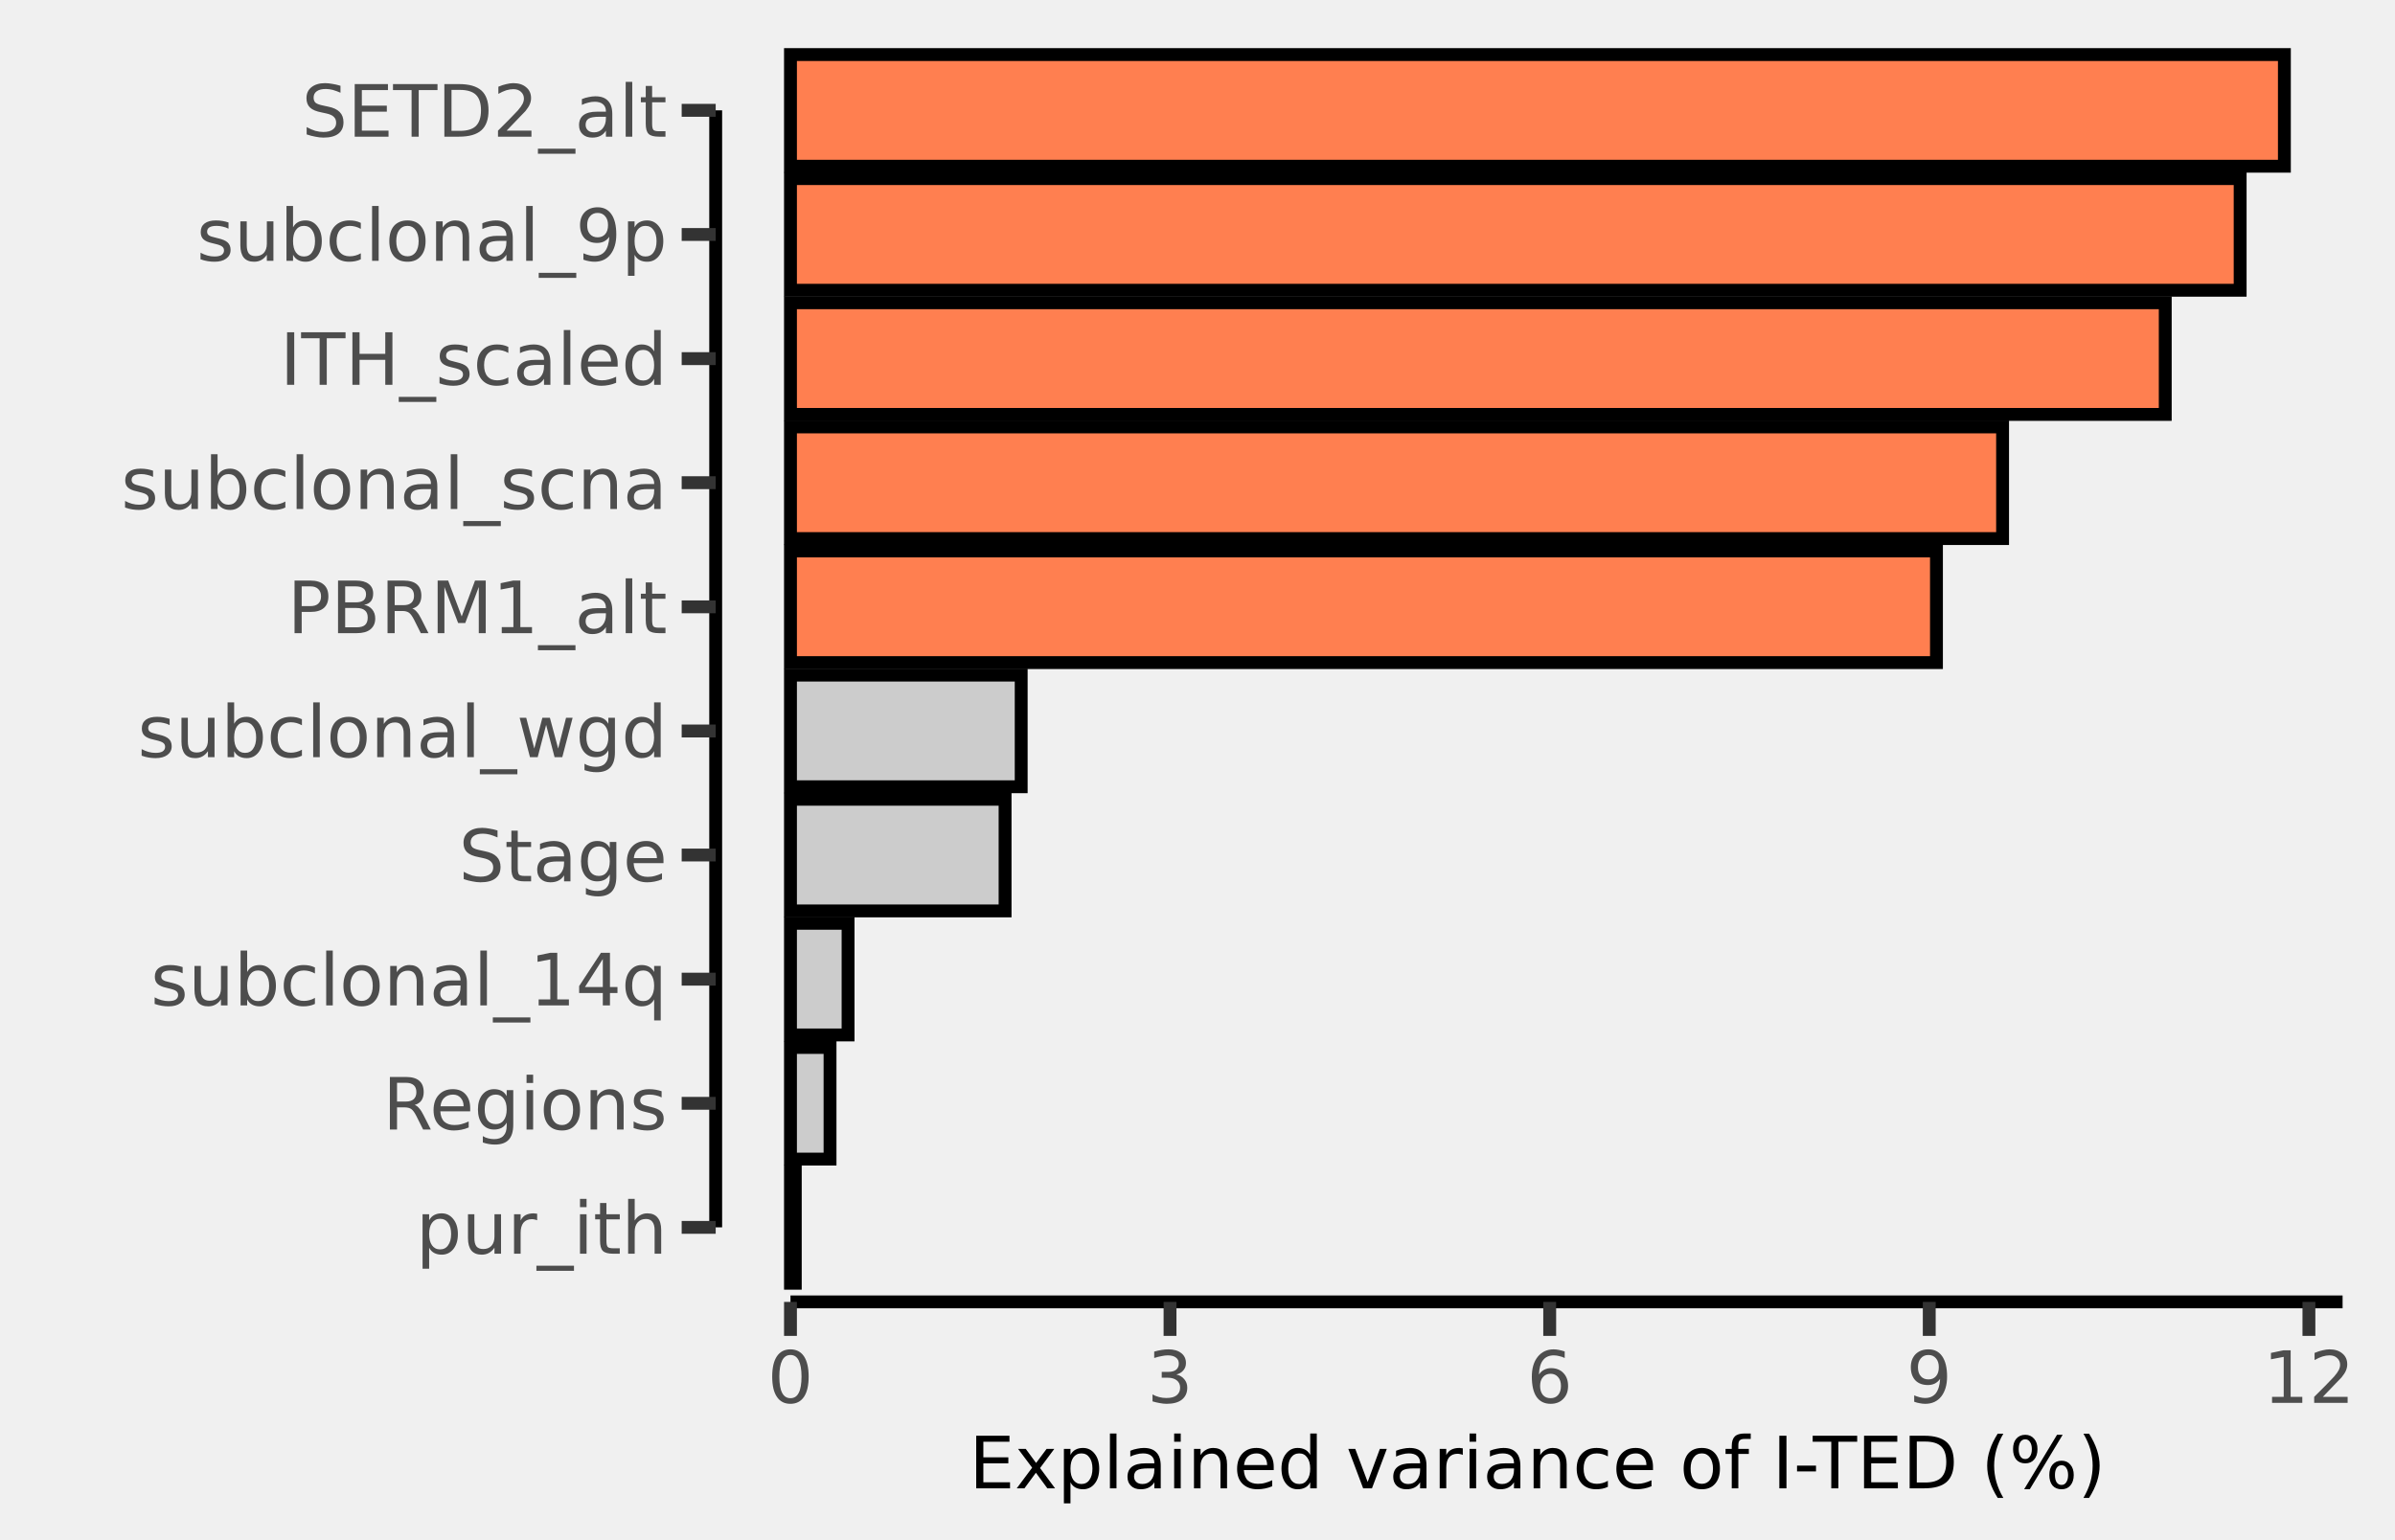
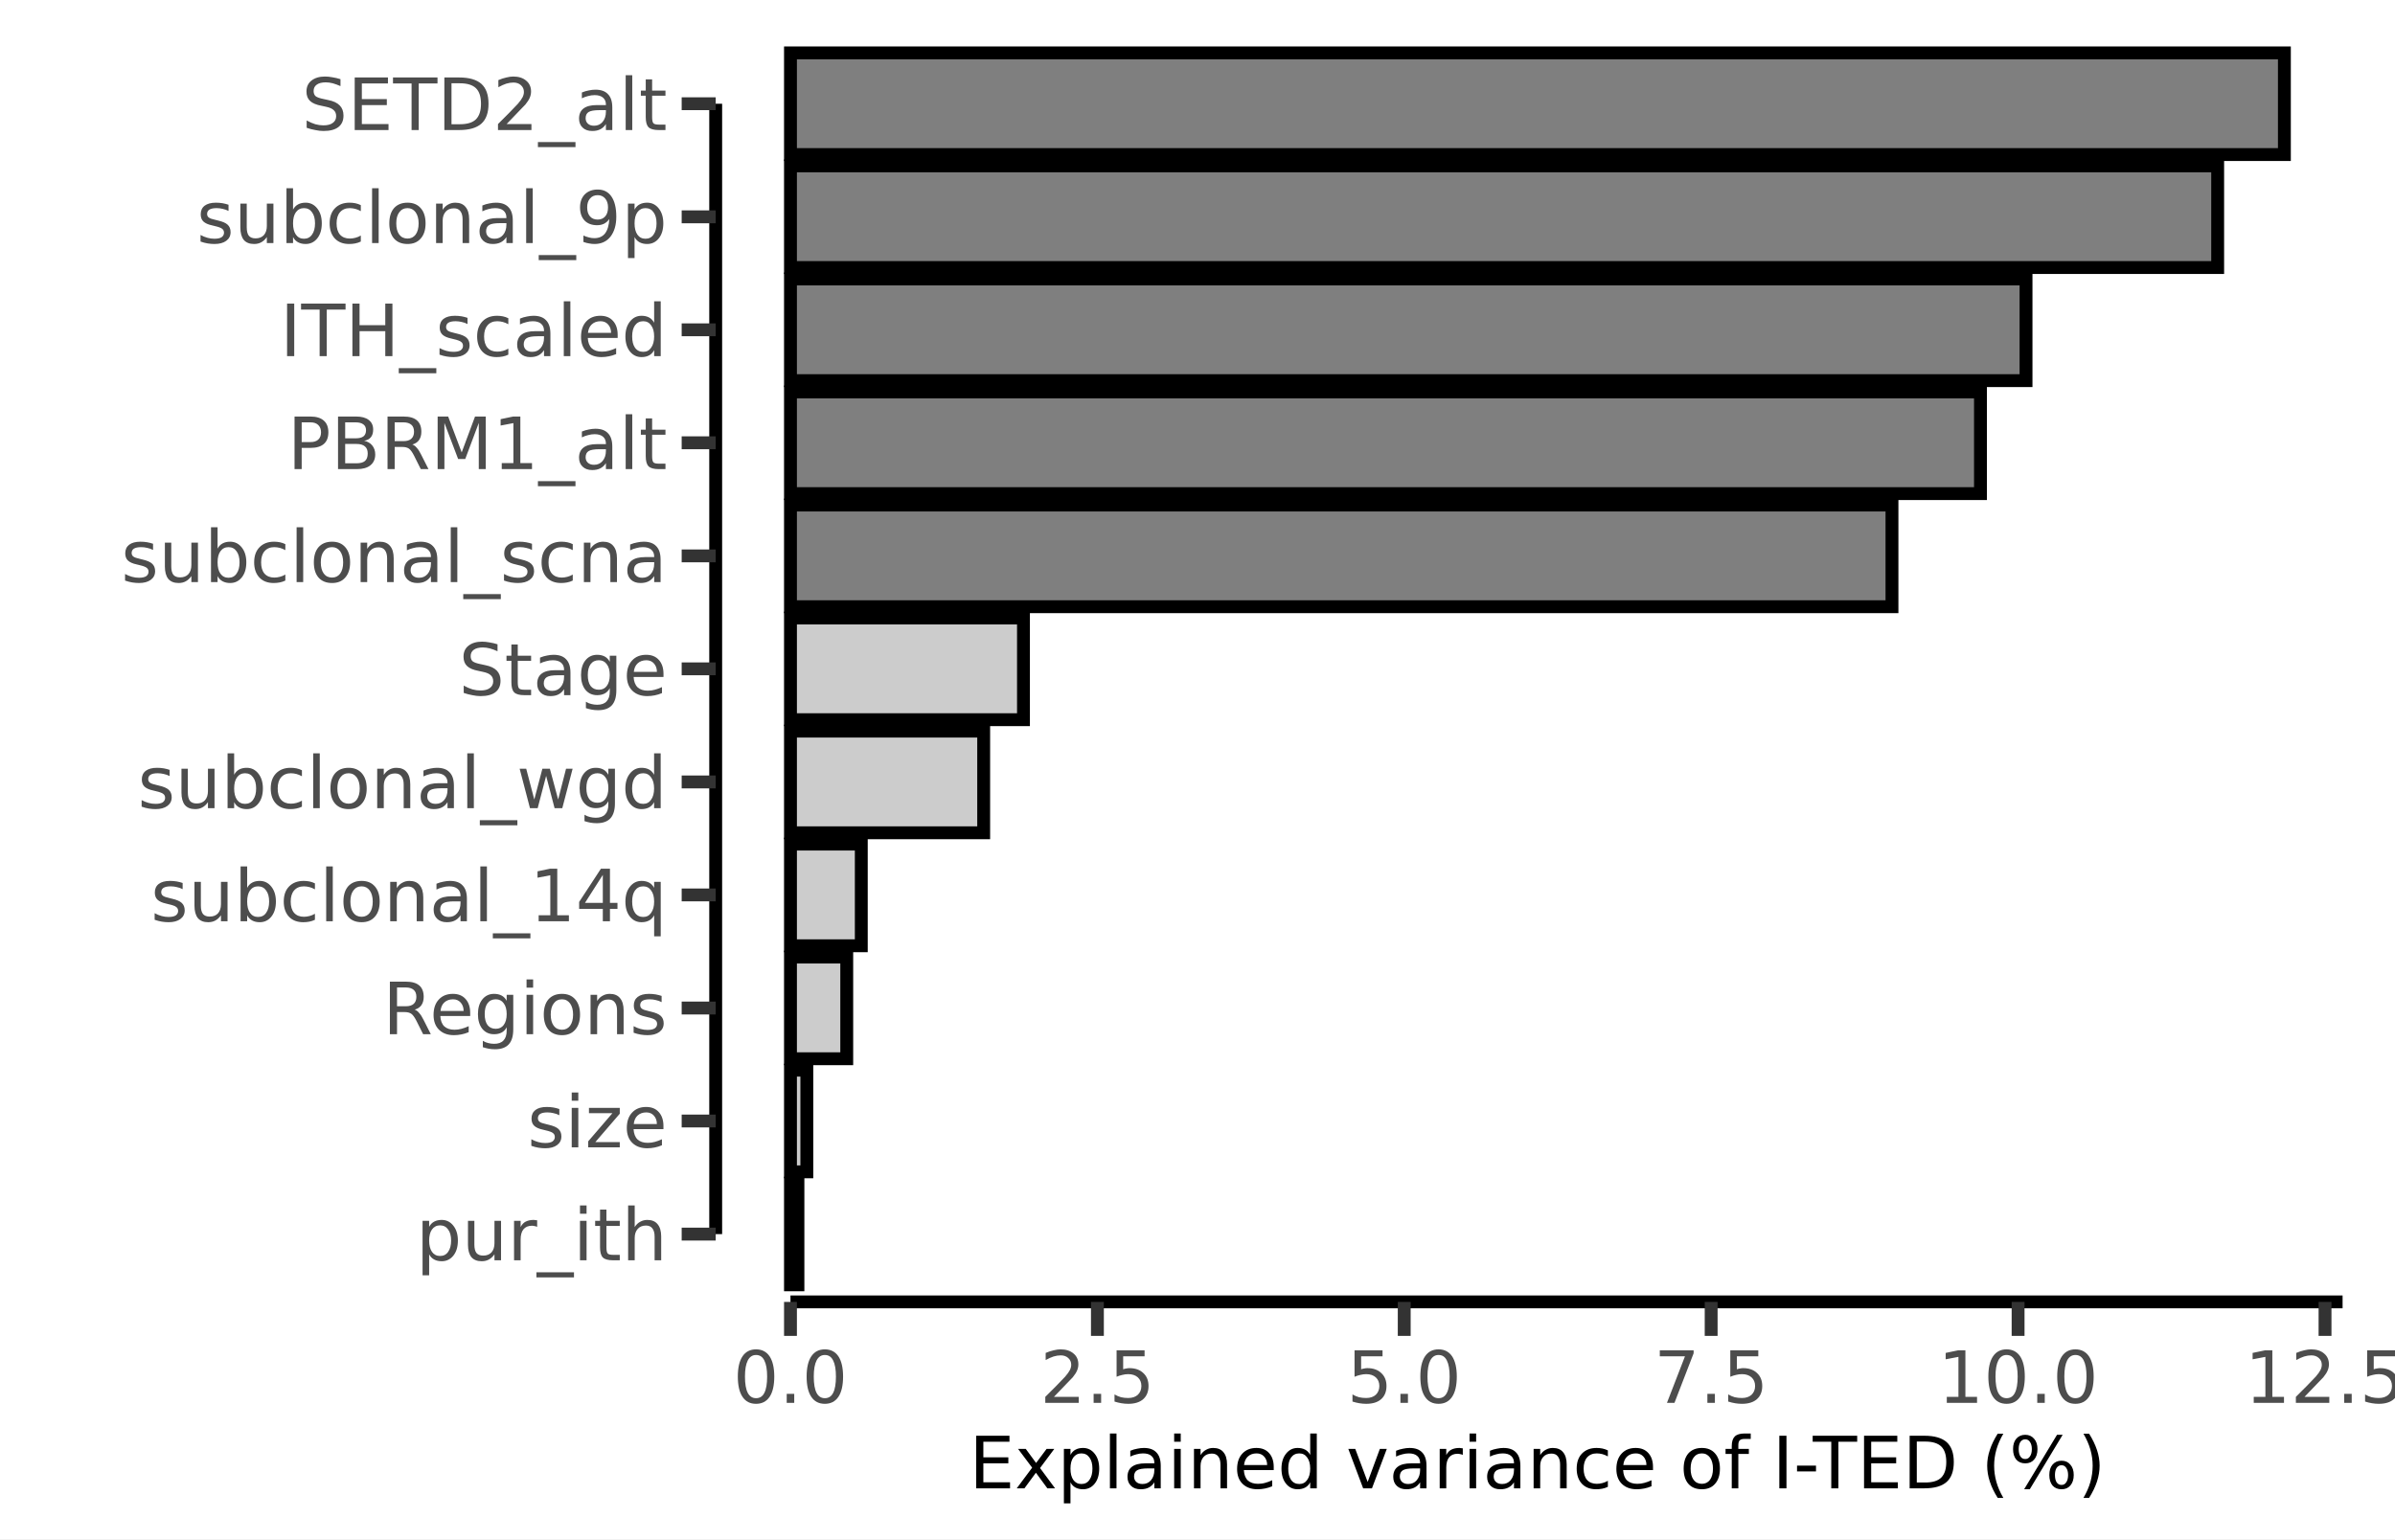
<svg xmlns="http://www.w3.org/2000/svg" class="svglite" width="199.21pt" height="128.06pt" viewBox="0 0 199.21 128.06">
  <defs>
    <style type="text/css">
    .svglite line, .svglite polyline, .svglite polygon, .svglite path, .svglite rect, .svglite circle {
      fill: none;
      stroke: #000000;
      stroke-linecap: round;
      stroke-linejoin: round;
      stroke-miterlimit: 10.00;
    }
    .svglite text {
      white-space: pre;
    }
  </style>
  </defs>
-   <rect width="100%" height="100%" style="stroke: none; fill: none;" />
+   <rect width="100%" height="100%" style="stroke: none; fill: #FFFFFF;" />
  <defs>
    <clipPath id="cpMC4wMHwxOTkuMjF8MC4wMHwxMjguMDY=">
      <rect x="0.00" y="0.00" width="199.21" height="128.06" />
    </clipPath>
  </defs>
  <g clip-path="url(#cpMC4wMHwxOTkuMjF8MC4wMHwxMjguMDY=)">
- </g>
+     <rect x="0" y="0.00" width="199.21" height="128.06" style="stroke-width: 0.58; stroke: none; fill: #FFFFFF;" />
+   </g>
  <defs>
    <clipPath id="cpNTkuNTN8MTk2LjIyfDIuOTl8MTA4LjMy">
      <rect x="59.53" y="2.99" width="136.69" height="105.33" />
    </clipPath>
  </defs>
  <g clip-path="url(#cpNTkuNTN8MTk2LjIyfDIuOTl8MTA4LjMy)">
-     <rect x="65.75" y="97.48" width="0.40" height="9.29" style="stroke-width: 1.07; stroke-linecap: butt; stroke-linejoin: miter; fill: #CCCCCC;" />
-     <rect x="65.75" y="87.15" width="3.29" height="9.29" style="stroke-width: 1.07; stroke-linecap: butt; stroke-linejoin: miter; fill: #CCCCCC;" />
-     <rect x="65.75" y="76.82" width="4.79" height="9.29" style="stroke-width: 1.07; stroke-linecap: butt; stroke-linejoin: miter; fill: #CCCCCC;" />
-     <rect x="65.75" y="66.50" width="17.85" height="9.29" style="stroke-width: 1.07; stroke-linecap: butt; stroke-linejoin: miter; fill: #CCCCCC;" />
-     <rect x="65.75" y="56.17" width="19.19" height="9.29" style="stroke-width: 1.07; stroke-linecap: butt; stroke-linejoin: miter; fill: #CCCCCC;" />
-     <rect x="65.75" y="45.84" width="95.32" height="9.29" style="stroke-width: 1.07; stroke-linecap: butt; stroke-linejoin: miter; fill: #FF7F50;" />
-     <rect x="65.75" y="35.52" width="100.82" height="9.29" style="stroke-width: 1.07; stroke-linecap: butt; stroke-linejoin: miter; fill: #FF7F50;" />
-     <rect x="65.75" y="25.19" width="114.35" height="9.29" style="stroke-width: 1.07; stroke-linecap: butt; stroke-linejoin: miter; fill: #FF7F50;" />
-     <rect x="65.75" y="14.86" width="120.58" height="9.29" style="stroke-width: 1.07; stroke-linecap: butt; stroke-linejoin: miter; fill: #FF7F50;" />
-     <rect x="65.75" y="4.54" width="124.26" height="9.29" style="stroke-width: 1.07; stroke-linecap: butt; stroke-linejoin: miter; fill: #FF7F50;" />
+     <rect x="59.53" y="2.99" width="136.69" height="105.33" style="stroke-width: 0.58; stroke: none; fill: #FFFFFF;" />
+     <rect x="65.75" y="98.44" width="0.62" height="8.46" style="stroke-width: 1.07; stroke-linecap: butt; stroke-linejoin: miter; fill: #CCCCCC;" />
+     <rect x="65.75" y="89.04" width="1.36" height="8.46" style="stroke-width: 1.07; stroke-linecap: butt; stroke-linejoin: miter; fill: #CCCCCC;" />
+     <rect x="65.75" y="79.63" width="4.68" height="8.46" style="stroke-width: 1.07; stroke-linecap: butt; stroke-linejoin: miter; fill: #CCCCCC;" />
+     <rect x="65.75" y="70.23" width="5.89" height="8.46" style="stroke-width: 1.07; stroke-linecap: butt; stroke-linejoin: miter; fill: #CCCCCC;" />
+     <rect x="65.75" y="60.83" width="16.07" height="8.46" style="stroke-width: 1.07; stroke-linecap: butt; stroke-linejoin: miter; fill: #CCCCCC;" />
+     <rect x="65.75" y="51.42" width="19.38" height="8.46" style="stroke-width: 1.07; stroke-linecap: butt; stroke-linejoin: miter; fill: #CCCCCC;" />
+     <rect x="65.75" y="42.02" width="91.62" height="8.46" style="stroke-width: 1.07; stroke-linecap: butt; stroke-linejoin: miter; fill: #7F7F7F;" />
+     <rect x="65.75" y="32.61" width="98.98" height="8.46" style="stroke-width: 1.07; stroke-linecap: butt; stroke-linejoin: miter; fill: #7F7F7F;" />
+     <rect x="65.75" y="23.21" width="102.77" height="8.46" style="stroke-width: 1.07; stroke-linecap: butt; stroke-linejoin: miter; fill: #7F7F7F;" />
+     <rect x="65.75" y="13.80" width="118.71" height="8.46" style="stroke-width: 1.07; stroke-linecap: butt; stroke-linejoin: miter; fill: #7F7F7F;" />
+     <rect x="65.75" y="4.40" width="124.26" height="8.46" style="stroke-width: 1.07; stroke-linecap: butt; stroke-linejoin: miter; fill: #7F7F7F;" />
  </g>
  <g clip-path="url(#cpMC4wMHwxOTkuMjF8MC4wMHwxMjguMDY=)">
-     <polyline points="59.53,102.12 59.53,9.18 " style="stroke-width: 1.07; stroke-linecap: butt;" />
-     <text x="55.50" y="104.31" text-anchor="end" style="font-size: 6.00px;fill: #4D4D4D; font-family: &quot;DejaVu Sans&quot;;" textLength="20.89px" lengthAdjust="spacingAndGlyphs">pur_ith</text>
-     <text x="55.50" y="93.98" text-anchor="end" style="font-size: 6.00px;fill: #4D4D4D; font-family: &quot;DejaVu Sans&quot;;" textLength="23.66px" lengthAdjust="spacingAndGlyphs">Regions</text>
-     <text x="55.50" y="83.65" text-anchor="end" style="font-size: 6.00px;fill: #4D4D4D; font-family: &quot;DejaVu Sans&quot;;" textLength="42.95px" lengthAdjust="spacingAndGlyphs">subclonal_14q</text>
-     <text x="55.50" y="73.33" text-anchor="end" style="font-size: 6.00px;fill: #4D4D4D; font-family: &quot;DejaVu Sans&quot;;" textLength="17.33px" lengthAdjust="spacingAndGlyphs">Stage</text>
-     <text x="55.50" y="63.00" text-anchor="end" style="font-size: 6.00px;fill: #4D4D4D; font-family: &quot;DejaVu Sans&quot;;" textLength="44.03px" lengthAdjust="spacingAndGlyphs">subclonal_wgd</text>
-     <text x="55.50" y="52.68" text-anchor="end" style="font-size: 6.00px;fill: #4D4D4D; font-family: &quot;DejaVu Sans&quot;;" textLength="31.58px" lengthAdjust="spacingAndGlyphs">PBRM1_alt</text>
-     <text x="55.50" y="42.35" text-anchor="end" style="font-size: 6.00px;fill: #4D4D4D; font-family: &quot;DejaVu Sans&quot;;" textLength="45.40px" lengthAdjust="spacingAndGlyphs">subclonal_scna</text>
-     <text x="55.50" y="32.02" text-anchor="end" style="font-size: 6.00px;fill: #4D4D4D; font-family: &quot;DejaVu Sans&quot;;" textLength="32.20px" lengthAdjust="spacingAndGlyphs">ITH_scaled</text>
-     <text x="55.50" y="21.70" text-anchor="end" style="font-size: 6.00px;fill: #4D4D4D; font-family: &quot;DejaVu Sans&quot;;" textLength="39.13px" lengthAdjust="spacingAndGlyphs">subclonal_9p</text>
-     <text x="55.50" y="11.37" text-anchor="end" style="font-size: 6.00px;fill: #4D4D4D; font-family: &quot;DejaVu Sans&quot;;" textLength="30.38px" lengthAdjust="spacingAndGlyphs">SETD2_alt</text>
-     <polyline points="56.70,102.12 59.53,102.12 " style="stroke-width: 1.07; stroke: #333333; stroke-linecap: butt;" />
-     <polyline points="56.70,91.80 59.53,91.80 " style="stroke-width: 1.07; stroke: #333333; stroke-linecap: butt;" />
-     <polyline points="56.70,81.47 59.53,81.47 " style="stroke-width: 1.07; stroke: #333333; stroke-linecap: butt;" />
-     <polyline points="56.70,71.14 59.53,71.14 " style="stroke-width: 1.07; stroke: #333333; stroke-linecap: butt;" />
-     <polyline points="56.70,60.82 59.53,60.82 " style="stroke-width: 1.07; stroke: #333333; stroke-linecap: butt;" />
-     <polyline points="56.70,50.49 59.53,50.49 " style="stroke-width: 1.07; stroke: #333333; stroke-linecap: butt;" />
-     <polyline points="56.70,40.16 59.53,40.16 " style="stroke-width: 1.07; stroke: #333333; stroke-linecap: butt;" />
-     <polyline points="56.70,29.84 59.53,29.84 " style="stroke-width: 1.07; stroke: #333333; stroke-linecap: butt;" />
-     <polyline points="56.70,19.51 59.53,19.51 " style="stroke-width: 1.07; stroke: #333333; stroke-linecap: butt;" />
-     <polyline points="56.70,9.18 59.53,9.18 " style="stroke-width: 1.07; stroke: #333333; stroke-linecap: butt;" />
+     <polyline points="59.53,102.68 59.53,8.63 " style="stroke-width: 1.07; stroke-linecap: butt;" />
+     <text x="55.50" y="104.86" text-anchor="end" style="font-size: 6.00px;fill: #4D4D4D; font-family: &quot;DejaVu Sans&quot;;" textLength="20.89px" lengthAdjust="spacingAndGlyphs">pur_ith</text>
+     <text x="55.50" y="95.46" text-anchor="end" style="font-size: 6.00px;fill: #4D4D4D; font-family: &quot;DejaVu Sans&quot;;" textLength="11.62px" lengthAdjust="spacingAndGlyphs">size</text>
+     <text x="55.50" y="86.05" text-anchor="end" style="font-size: 6.00px;fill: #4D4D4D; font-family: &quot;DejaVu Sans&quot;;" textLength="23.66px" lengthAdjust="spacingAndGlyphs">Regions</text>
+     <text x="55.50" y="76.65" text-anchor="end" style="font-size: 6.00px;fill: #4D4D4D; font-family: &quot;DejaVu Sans&quot;;" textLength="42.95px" lengthAdjust="spacingAndGlyphs">subclonal_14q</text>
+     <text x="55.50" y="67.24" text-anchor="end" style="font-size: 6.00px;fill: #4D4D4D; font-family: &quot;DejaVu Sans&quot;;" textLength="44.03px" lengthAdjust="spacingAndGlyphs">subclonal_wgd</text>
+     <text x="55.50" y="57.84" text-anchor="end" style="font-size: 6.00px;fill: #4D4D4D; font-family: &quot;DejaVu Sans&quot;;" textLength="17.33px" lengthAdjust="spacingAndGlyphs">Stage</text>
+     <text x="55.50" y="48.43" text-anchor="end" style="font-size: 6.00px;fill: #4D4D4D; font-family: &quot;DejaVu Sans&quot;;" textLength="45.40px" lengthAdjust="spacingAndGlyphs">subclonal_scna</text>
+     <text x="55.50" y="39.03" text-anchor="end" style="font-size: 6.00px;fill: #4D4D4D; font-family: &quot;DejaVu Sans&quot;;" textLength="31.58px" lengthAdjust="spacingAndGlyphs">PBRM1_alt</text>
+     <text x="55.50" y="29.63" text-anchor="end" style="font-size: 6.00px;fill: #4D4D4D; font-family: &quot;DejaVu Sans&quot;;" textLength="32.20px" lengthAdjust="spacingAndGlyphs">ITH_scaled</text>
+     <text x="55.50" y="20.22" text-anchor="end" style="font-size: 6.00px;fill: #4D4D4D; font-family: &quot;DejaVu Sans&quot;;" textLength="39.13px" lengthAdjust="spacingAndGlyphs">subclonal_9p</text>
+     <text x="55.50" y="10.82" text-anchor="end" style="font-size: 6.00px;fill: #4D4D4D; font-family: &quot;DejaVu Sans&quot;;" textLength="30.38px" lengthAdjust="spacingAndGlyphs">SETD2_alt</text>
+     <polyline points="56.70,102.68 59.53,102.68 " style="stroke-width: 1.07; stroke: #333333; stroke-linecap: butt;" />
+     <polyline points="56.70,93.27 59.53,93.27 " style="stroke-width: 1.07; stroke: #333333; stroke-linecap: butt;" />
+     <polyline points="56.70,83.87 59.53,83.87 " style="stroke-width: 1.07; stroke: #333333; stroke-linecap: butt;" />
+     <polyline points="56.70,74.46 59.53,74.46 " style="stroke-width: 1.07; stroke: #333333; stroke-linecap: butt;" />
+     <polyline points="56.70,65.06 59.53,65.06 " style="stroke-width: 1.07; stroke: #333333; stroke-linecap: butt;" />
+     <polyline points="56.70,55.65 59.53,55.65 " style="stroke-width: 1.07; stroke: #333333; stroke-linecap: butt;" />
+     <polyline points="56.70,46.25 59.53,46.25 " style="stroke-width: 1.07; stroke: #333333; stroke-linecap: butt;" />
+     <polyline points="56.70,36.84 59.53,36.84 " style="stroke-width: 1.07; stroke: #333333; stroke-linecap: butt;" />
+     <polyline points="56.70,27.44 59.53,27.44 " style="stroke-width: 1.07; stroke: #333333; stroke-linecap: butt;" />
+     <polyline points="56.70,18.04 59.53,18.04 " style="stroke-width: 1.07; stroke: #333333; stroke-linecap: butt;" />
+     <polyline points="56.70,8.63 59.53,8.63 " style="stroke-width: 1.07; stroke: #333333; stroke-linecap: butt;" />
    <polyline points="65.75,108.32 194.85,108.32 " style="stroke-width: 1.07; stroke-linecap: butt;" />
    <polyline points="65.75,111.15 65.75,108.32 " style="stroke-width: 1.07; stroke: #333333; stroke-linecap: butt;" />
-     <polyline points="97.32,111.15 97.32,108.32 " style="stroke-width: 1.07; stroke: #333333; stroke-linecap: butt;" />
-     <polyline points="128.90,111.15 128.90,108.32 " style="stroke-width: 1.07; stroke: #333333; stroke-linecap: butt;" />
-     <polyline points="160.47,111.15 160.47,108.32 " style="stroke-width: 1.07; stroke: #333333; stroke-linecap: butt;" />
-     <polyline points="192.05,111.15 192.05,108.32 " style="stroke-width: 1.07; stroke: #333333; stroke-linecap: butt;" />
-     <text x="65.75" y="116.72" text-anchor="middle" style="font-size: 6.00px;fill: #4D4D4D; font-family: &quot;DejaVu Sans&quot;;" textLength="3.82px" lengthAdjust="spacingAndGlyphs">0</text>
-     <text x="97.32" y="116.72" text-anchor="middle" style="font-size: 6.00px;fill: #4D4D4D; font-family: &quot;DejaVu Sans&quot;;" textLength="3.82px" lengthAdjust="spacingAndGlyphs">3</text>
-     <text x="128.90" y="116.72" text-anchor="middle" style="font-size: 6.00px;fill: #4D4D4D; font-family: &quot;DejaVu Sans&quot;;" textLength="3.82px" lengthAdjust="spacingAndGlyphs">6</text>
-     <text x="160.47" y="116.72" text-anchor="middle" style="font-size: 6.00px;fill: #4D4D4D; font-family: &quot;DejaVu Sans&quot;;" textLength="3.82px" lengthAdjust="spacingAndGlyphs">9</text>
-     <text x="192.05" y="116.72" text-anchor="middle" style="font-size: 6.00px;fill: #4D4D4D; font-family: &quot;DejaVu Sans&quot;;" textLength="7.63px" lengthAdjust="spacingAndGlyphs">12</text>
+     <polyline points="91.28,111.15 91.28,108.32 " style="stroke-width: 1.07; stroke: #333333; stroke-linecap: butt;" />
+     <polyline points="116.80,111.15 116.80,108.32 " style="stroke-width: 1.07; stroke: #333333; stroke-linecap: butt;" />
+     <polyline points="142.33,111.15 142.33,108.32 " style="stroke-width: 1.07; stroke: #333333; stroke-linecap: butt;" />
+     <polyline points="167.86,111.15 167.86,108.32 " style="stroke-width: 1.07; stroke: #333333; stroke-linecap: butt;" />
+     <polyline points="193.39,111.15 193.39,108.32 " style="stroke-width: 1.07; stroke: #333333; stroke-linecap: butt;" />
+     <text x="65.75" y="116.72" text-anchor="middle" style="font-size: 6.00px;fill: #4D4D4D; font-family: &quot;DejaVu Sans&quot;;" textLength="9.54px" lengthAdjust="spacingAndGlyphs">0.0</text>
+     <text x="91.28" y="116.72" text-anchor="middle" style="font-size: 6.00px;fill: #4D4D4D; font-family: &quot;DejaVu Sans&quot;;" textLength="9.54px" lengthAdjust="spacingAndGlyphs">2.5</text>
+     <text x="116.80" y="116.72" text-anchor="middle" style="font-size: 6.00px;fill: #4D4D4D; font-family: &quot;DejaVu Sans&quot;;" textLength="9.54px" lengthAdjust="spacingAndGlyphs">5.0</text>
+     <text x="142.33" y="116.72" text-anchor="middle" style="font-size: 6.00px;fill: #4D4D4D; font-family: &quot;DejaVu Sans&quot;;" textLength="9.54px" lengthAdjust="spacingAndGlyphs">7.5</text>
+     <text x="167.86" y="116.72" text-anchor="middle" style="font-size: 6.00px;fill: #4D4D4D; font-family: &quot;DejaVu Sans&quot;;" textLength="13.36px" lengthAdjust="spacingAndGlyphs">10.0</text>
+     <text x="193.39" y="116.72" text-anchor="middle" style="font-size: 6.00px;fill: #4D4D4D; font-family: &quot;DejaVu Sans&quot;;" textLength="13.36px" lengthAdjust="spacingAndGlyphs">12.5</text>
    <text x="127.88" y="123.83" text-anchor="middle" style="font-size: 6.00px; font-family: &quot;DejaVu Sans&quot;;" textLength="96.41px" lengthAdjust="spacingAndGlyphs">Explained variance of I-TED (%) </text>
  </g>
</svg>
